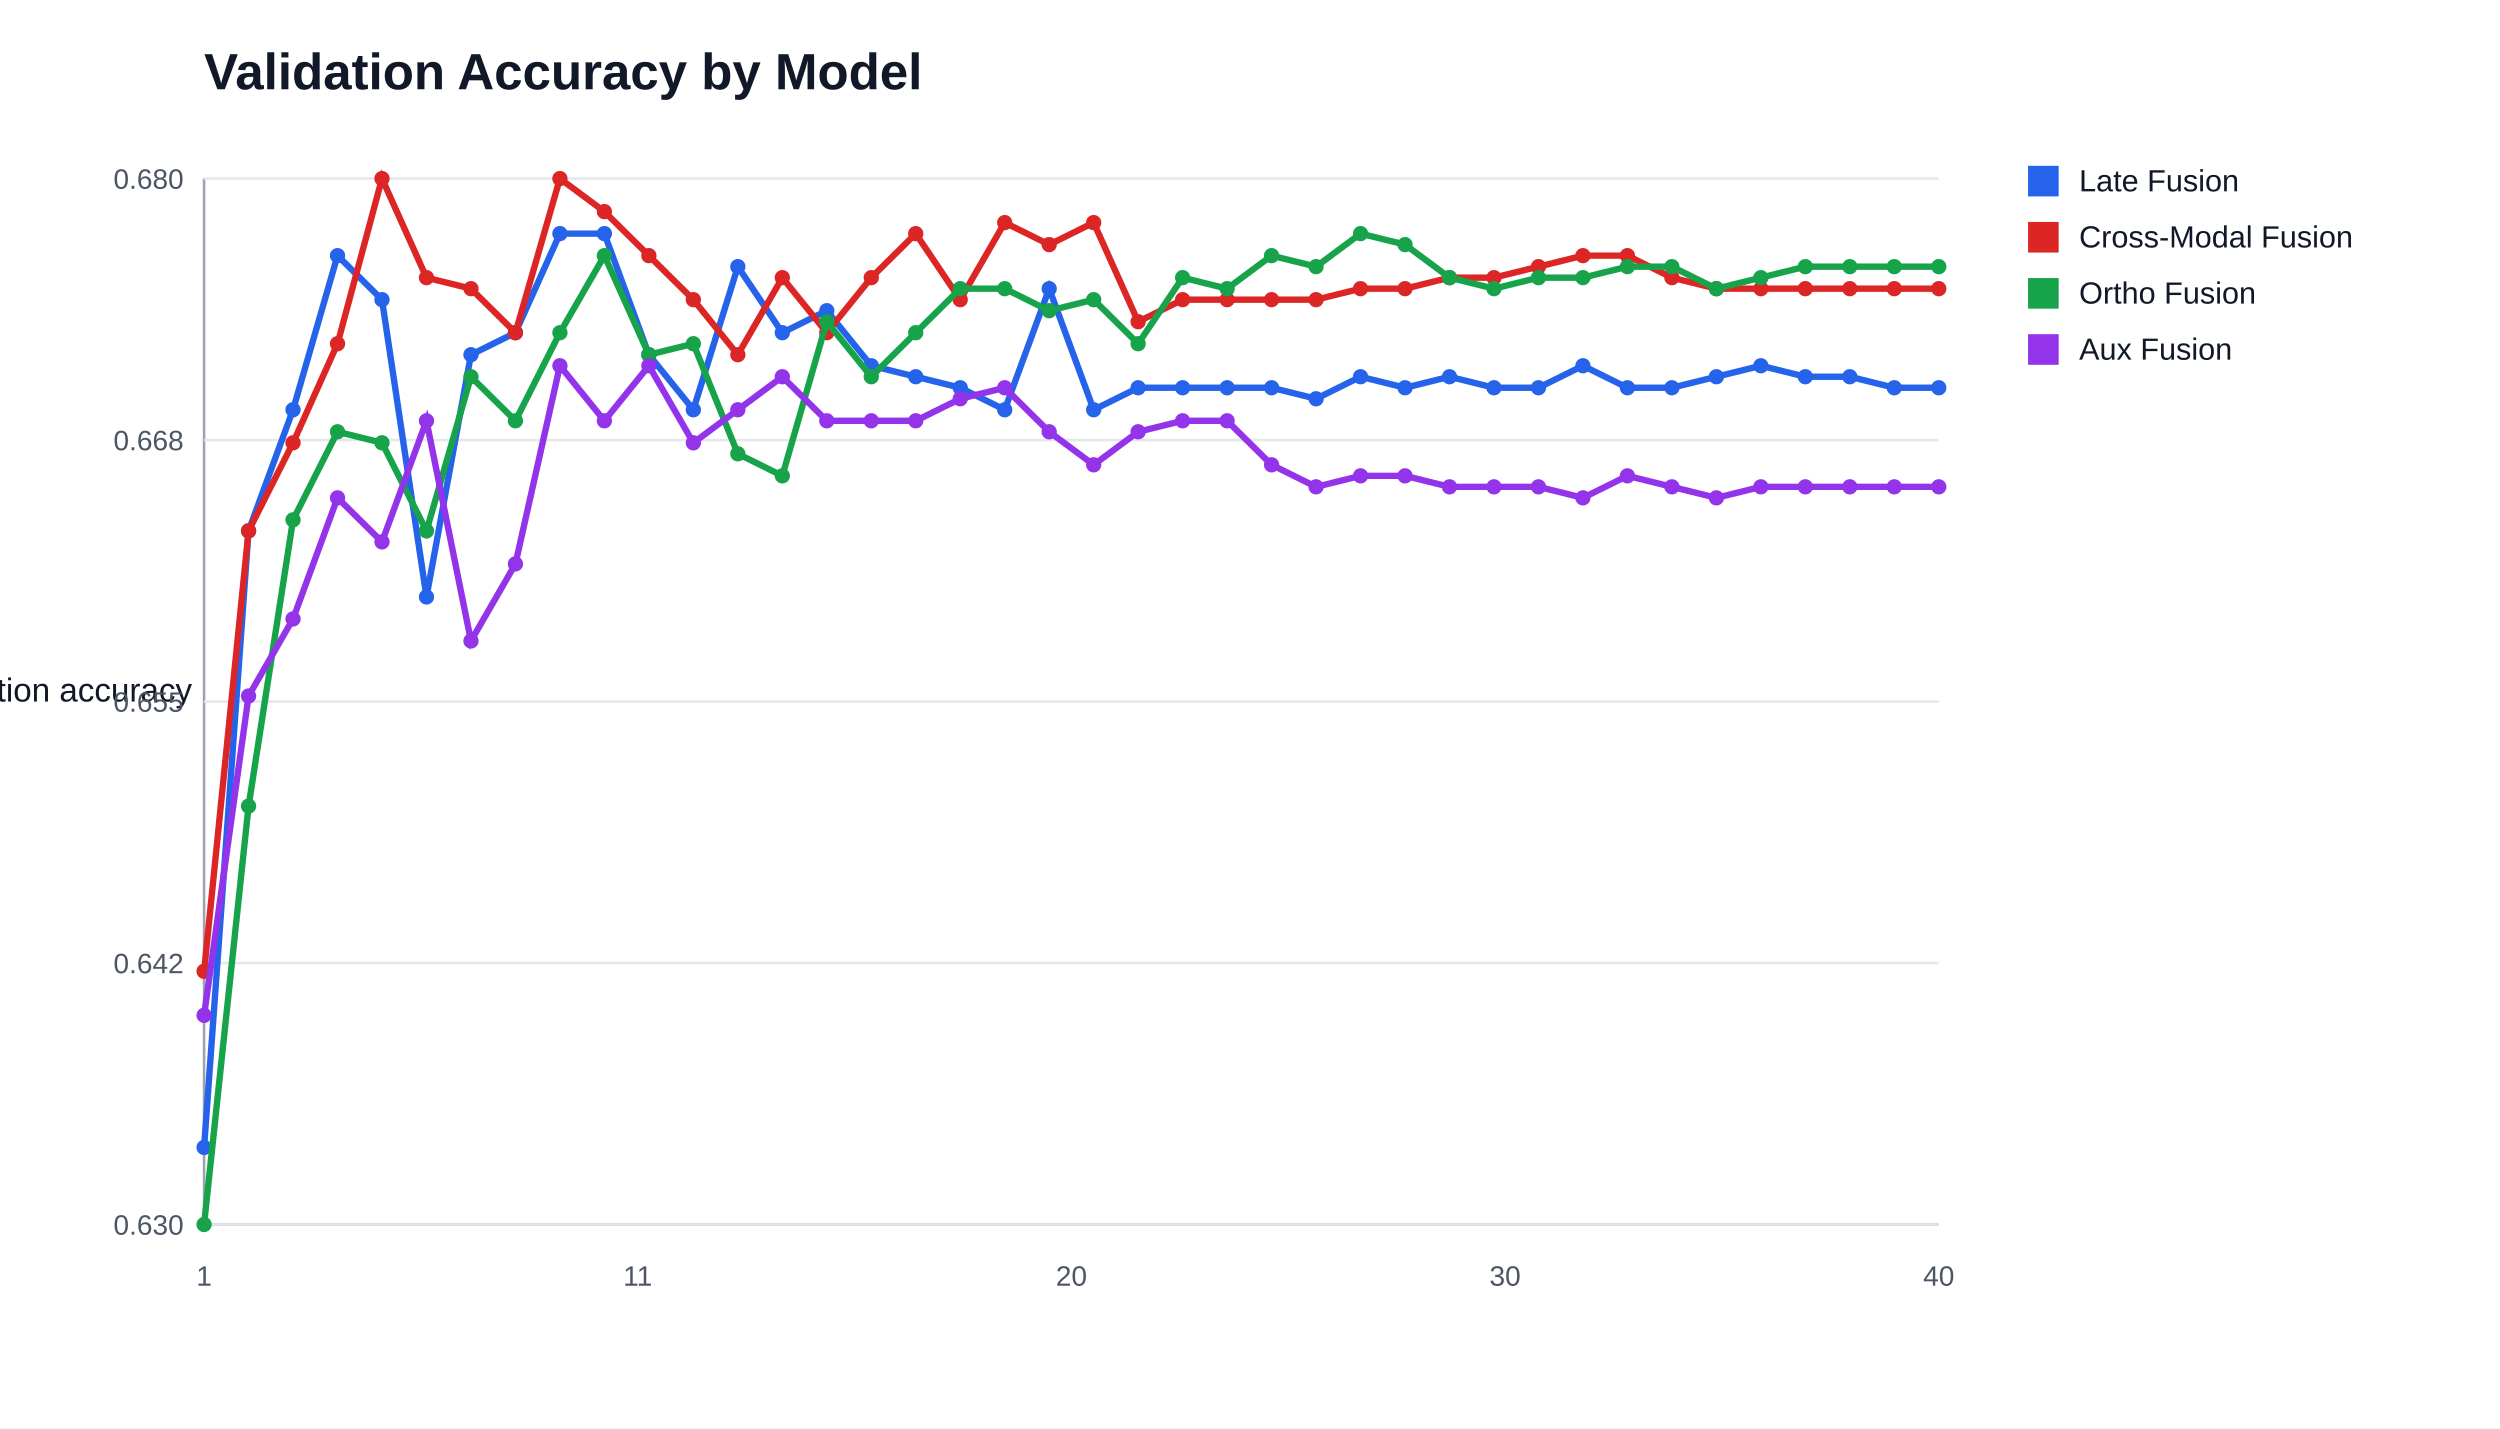
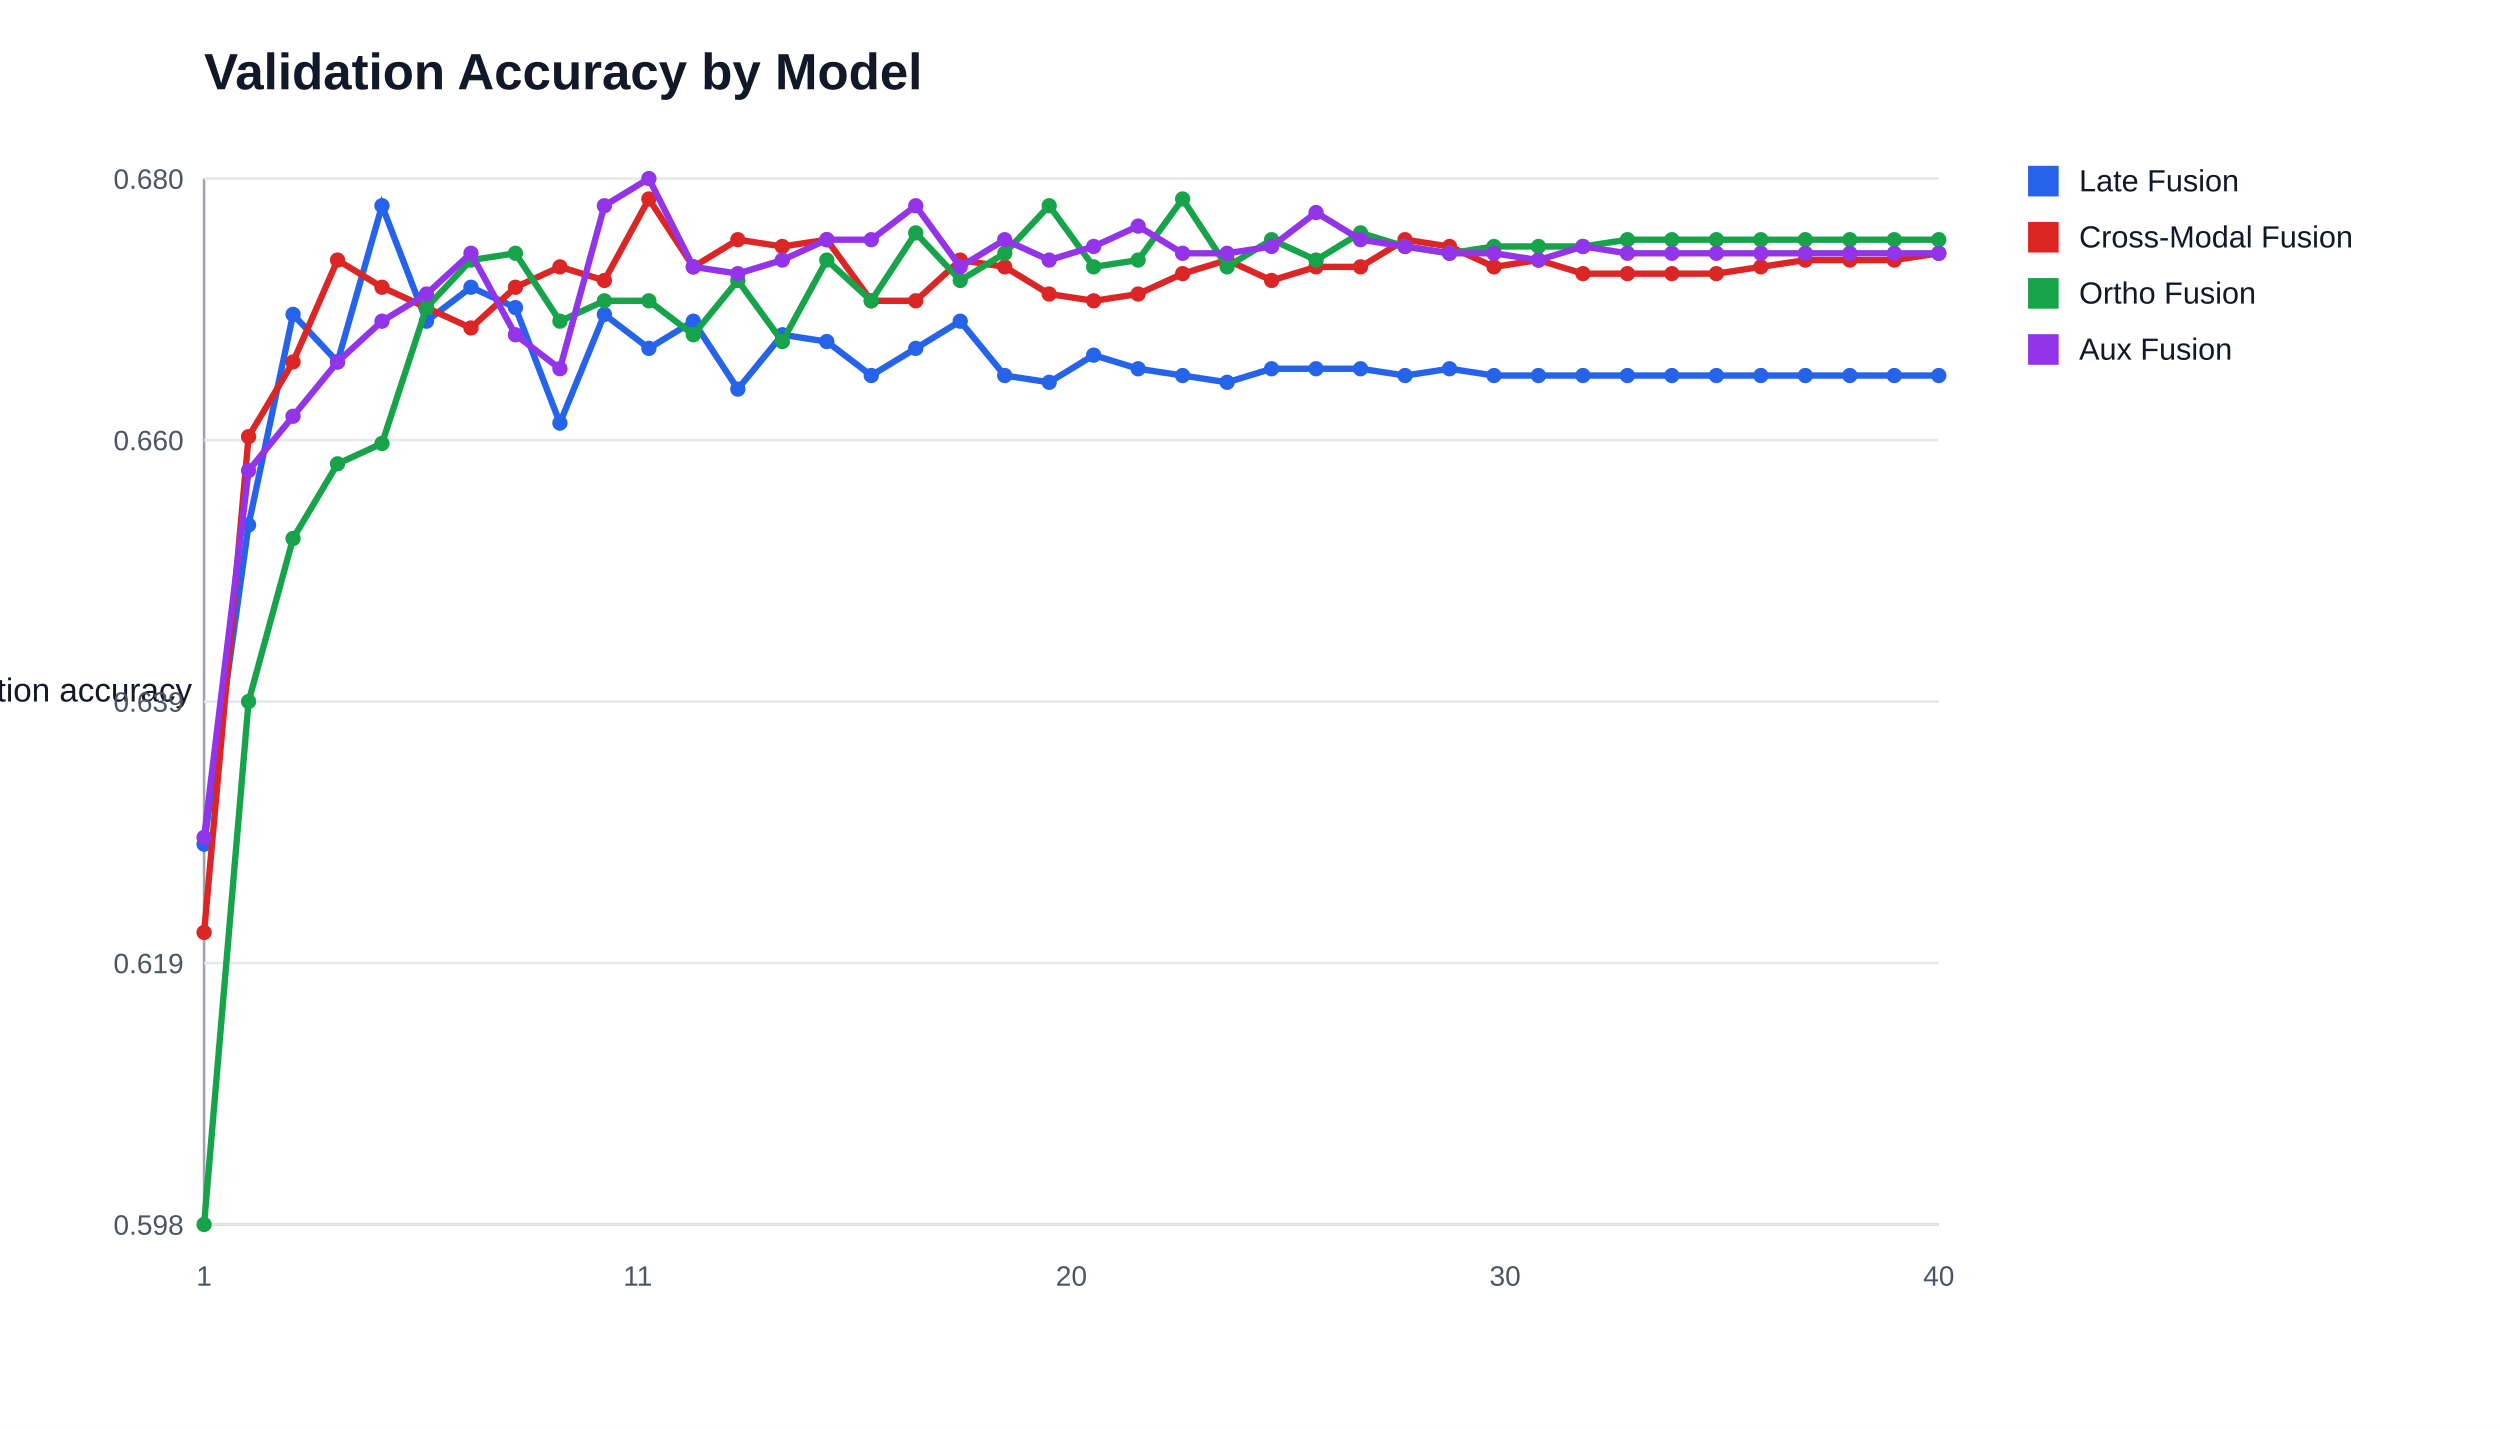
<svg xmlns="http://www.w3.org/2000/svg" width="980" height="560" viewBox="0 0 980 560" font-family="Arial, sans-serif">
  <rect width="100%" height="100%" fill="#ffffff" />
  <text x="80" y="35" font-size="20" font-weight="700" text-anchor="start" fill="#111827">Validation Accuracy by Model</text>
  <text x="20" y="275.0" font-size="13" font-weight="400" text-anchor="middle" fill="#111827">validation accuracy</text>
  <line x1="80" y1="70" x2="80" y2="480" stroke="#9ca3af" />
  <line x1="80" y1="480" x2="760" y2="480" stroke="#9ca3af" />
  <line x1="80" y1="480.0" x2="760" y2="480.0" stroke="#e5e7eb" />
-   <text x="72" y="484.0" font-size="11" font-weight="400" text-anchor="end" fill="#4b5563">0.630</text>
+   <text x="72" y="484.0" font-size="11" font-weight="400" text-anchor="end" fill="#4b5563">0.598</text>
  <line x1="80" y1="377.5" x2="760" y2="377.5" stroke="#e5e7eb" />
-   <text x="72" y="381.5" font-size="11" font-weight="400" text-anchor="end" fill="#4b5563">0.642</text>
+   <text x="72" y="381.5" font-size="11" font-weight="400" text-anchor="end" fill="#4b5563">0.619</text>
  <line x1="80" y1="275" x2="760" y2="275" stroke="#e5e7eb" />
-   <text x="72" y="279" font-size="11" font-weight="400" text-anchor="end" fill="#4b5563">0.655</text>
+   <text x="72" y="279" font-size="11" font-weight="400" text-anchor="end" fill="#4b5563">0.639</text>
  <line x1="80" y1="172.5" x2="760" y2="172.5" stroke="#e5e7eb" />
-   <text x="72" y="176.5" font-size="11" font-weight="400" text-anchor="end" fill="#4b5563">0.668</text>
-   <line x1="80" y1="70.0" x2="760" y2="70.0" stroke="#e5e7eb" />
-   <text x="72" y="74.0" font-size="11" font-weight="400" text-anchor="end" fill="#4b5563">0.680</text>
+   <text x="72" y="176.5" font-size="11" font-weight="400" text-anchor="end" fill="#4b5563">0.660</text>
+   <line x1="80" y1="70" x2="760" y2="70" stroke="#e5e7eb" />
+   <text x="72" y="74" font-size="11" font-weight="400" text-anchor="end" fill="#4b5563">0.680</text>
  <text x="80.0" y="504" font-size="11" font-weight="400" text-anchor="middle" fill="#4b5563">1</text>
  <text x="250.0" y="504" font-size="11" font-weight="400" text-anchor="middle" fill="#4b5563">11</text>
  <text x="420.0" y="504" font-size="11" font-weight="400" text-anchor="middle" fill="#4b5563">20</text>
  <text x="590.0" y="504" font-size="11" font-weight="400" text-anchor="middle" fill="#4b5563">30</text>
  <text x="760.0" y="504" font-size="11" font-weight="400" text-anchor="middle" fill="#4b5563">40</text>
-   <polyline points="80.00,449.79 97.44,208.11 114.87,160.63 132.31,100.21 149.74,117.47 167.18,234.00 184.62,139.05 202.05,130.42 219.49,91.58 236.92,91.58 254.36,139.05 271.79,160.63 289.23,104.53 306.67,130.42 324.10,121.79 341.54,143.37 358.97,147.68 376.41,152.00 393.85,160.63 411.28,113.16 428.72,160.63 446.15,152.00 463.59,152.00 481.03,152.00 498.46,152.00 515.90,156.32 533.33,147.68 550.77,152.00 568.21,147.68 585.64,152.00 603.08,152.00 620.51,143.37 637.95,152.00 655.38,152.00 672.82,147.68 690.26,143.37 707.69,147.68 725.13,147.68 742.56,152.00 760.00,152.00" fill="none" stroke="#2563eb" stroke-width="2.5" />
-   <circle cx="80.00" cy="449.79" r="3" fill="#2563eb" />
-   <circle cx="97.44" cy="208.11" r="3" fill="#2563eb" />
-   <circle cx="114.87" cy="160.63" r="3" fill="#2563eb" />
-   <circle cx="132.31" cy="100.21" r="3" fill="#2563eb" />
-   <circle cx="149.74" cy="117.47" r="3" fill="#2563eb" />
-   <circle cx="167.18" cy="234.00" r="3" fill="#2563eb" />
-   <circle cx="184.62" cy="139.05" r="3" fill="#2563eb" />
-   <circle cx="202.05" cy="130.42" r="3" fill="#2563eb" />
-   <circle cx="219.49" cy="91.58" r="3" fill="#2563eb" />
-   <circle cx="236.92" cy="91.58" r="3" fill="#2563eb" />
-   <circle cx="254.36" cy="139.05" r="3" fill="#2563eb" />
-   <circle cx="271.79" cy="160.63" r="3" fill="#2563eb" />
-   <circle cx="289.23" cy="104.53" r="3" fill="#2563eb" />
-   <circle cx="306.67" cy="130.42" r="3" fill="#2563eb" />
-   <circle cx="324.10" cy="121.79" r="3" fill="#2563eb" />
-   <circle cx="341.54" cy="143.37" r="3" fill="#2563eb" />
-   <circle cx="358.97" cy="147.68" r="3" fill="#2563eb" />
-   <circle cx="376.41" cy="152.00" r="3" fill="#2563eb" />
-   <circle cx="393.85" cy="160.63" r="3" fill="#2563eb" />
-   <circle cx="411.28" cy="113.16" r="3" fill="#2563eb" />
-   <circle cx="428.72" cy="160.63" r="3" fill="#2563eb" />
-   <circle cx="446.15" cy="152.00" r="3" fill="#2563eb" />
-   <circle cx="463.59" cy="152.00" r="3" fill="#2563eb" />
-   <circle cx="481.03" cy="152.00" r="3" fill="#2563eb" />
-   <circle cx="498.46" cy="152.00" r="3" fill="#2563eb" />
-   <circle cx="515.90" cy="156.32" r="3" fill="#2563eb" />
-   <circle cx="533.33" cy="147.68" r="3" fill="#2563eb" />
-   <circle cx="550.77" cy="152.00" r="3" fill="#2563eb" />
-   <circle cx="568.21" cy="147.68" r="3" fill="#2563eb" />
-   <circle cx="585.64" cy="152.00" r="3" fill="#2563eb" />
-   <circle cx="603.08" cy="152.00" r="3" fill="#2563eb" />
-   <circle cx="620.51" cy="143.37" r="3" fill="#2563eb" />
-   <circle cx="637.95" cy="152.00" r="3" fill="#2563eb" />
-   <circle cx="655.38" cy="152.00" r="3" fill="#2563eb" />
-   <circle cx="672.82" cy="147.68" r="3" fill="#2563eb" />
-   <circle cx="690.26" cy="143.37" r="3" fill="#2563eb" />
-   <circle cx="707.69" cy="147.68" r="3" fill="#2563eb" />
-   <circle cx="725.13" cy="147.68" r="3" fill="#2563eb" />
-   <circle cx="742.56" cy="152.00" r="3" fill="#2563eb" />
-   <circle cx="760.00" cy="152.00" r="3" fill="#2563eb" />
+   <polyline points="80.00,330.91 97.44,205.78 114.87,123.25 132.31,141.88 149.74,80.65 167.18,125.91 184.62,112.60 202.05,120.58 219.49,165.84 236.92,123.25 254.36,136.56 271.79,125.91 289.23,152.53 306.67,131.23 324.10,133.90 341.54,147.21 358.97,136.56 376.41,125.91 393.85,147.21 411.28,149.87 428.72,139.22 446.15,144.55 463.59,147.21 481.03,149.87 498.46,144.55 515.90,144.55 533.33,144.55 550.77,147.21 568.21,144.55 585.64,147.21 603.08,147.21 620.51,147.21 637.95,147.21 655.38,147.21 672.82,147.21 690.26,147.21 707.69,147.21 725.13,147.21 742.56,147.21 760.00,147.21" fill="none" stroke="#2563eb" stroke-width="2.5" />
+   <circle cx="80.00" cy="330.91" r="3" fill="#2563eb" />
+   <circle cx="97.44" cy="205.78" r="3" fill="#2563eb" />
+   <circle cx="114.87" cy="123.25" r="3" fill="#2563eb" />
+   <circle cx="132.31" cy="141.88" r="3" fill="#2563eb" />
+   <circle cx="149.74" cy="80.65" r="3" fill="#2563eb" />
+   <circle cx="167.18" cy="125.91" r="3" fill="#2563eb" />
+   <circle cx="184.62" cy="112.60" r="3" fill="#2563eb" />
+   <circle cx="202.05" cy="120.58" r="3" fill="#2563eb" />
+   <circle cx="219.49" cy="165.84" r="3" fill="#2563eb" />
+   <circle cx="236.92" cy="123.25" r="3" fill="#2563eb" />
+   <circle cx="254.36" cy="136.56" r="3" fill="#2563eb" />
+   <circle cx="271.79" cy="125.91" r="3" fill="#2563eb" />
+   <circle cx="289.23" cy="152.53" r="3" fill="#2563eb" />
+   <circle cx="306.67" cy="131.23" r="3" fill="#2563eb" />
+   <circle cx="324.10" cy="133.90" r="3" fill="#2563eb" />
+   <circle cx="341.54" cy="147.21" r="3" fill="#2563eb" />
+   <circle cx="358.97" cy="136.56" r="3" fill="#2563eb" />
+   <circle cx="376.41" cy="125.91" r="3" fill="#2563eb" />
+   <circle cx="393.85" cy="147.21" r="3" fill="#2563eb" />
+   <circle cx="411.28" cy="149.87" r="3" fill="#2563eb" />
+   <circle cx="428.72" cy="139.22" r="3" fill="#2563eb" />
+   <circle cx="446.15" cy="144.55" r="3" fill="#2563eb" />
+   <circle cx="463.59" cy="147.21" r="3" fill="#2563eb" />
+   <circle cx="481.03" cy="149.87" r="3" fill="#2563eb" />
+   <circle cx="498.46" cy="144.55" r="3" fill="#2563eb" />
+   <circle cx="515.90" cy="144.55" r="3" fill="#2563eb" />
+   <circle cx="533.33" cy="144.55" r="3" fill="#2563eb" />
+   <circle cx="550.77" cy="147.21" r="3" fill="#2563eb" />
+   <circle cx="568.21" cy="144.55" r="3" fill="#2563eb" />
+   <circle cx="585.64" cy="147.21" r="3" fill="#2563eb" />
+   <circle cx="603.08" cy="147.21" r="3" fill="#2563eb" />
+   <circle cx="620.51" cy="147.21" r="3" fill="#2563eb" />
+   <circle cx="637.95" cy="147.21" r="3" fill="#2563eb" />
+   <circle cx="655.38" cy="147.21" r="3" fill="#2563eb" />
+   <circle cx="672.82" cy="147.21" r="3" fill="#2563eb" />
+   <circle cx="690.26" cy="147.21" r="3" fill="#2563eb" />
+   <circle cx="707.69" cy="147.21" r="3" fill="#2563eb" />
+   <circle cx="725.13" cy="147.21" r="3" fill="#2563eb" />
+   <circle cx="742.56" cy="147.21" r="3" fill="#2563eb" />
+   <circle cx="760.00" cy="147.21" r="3" fill="#2563eb" />
  <rect x="795" y="65" width="12" height="12" fill="#2563eb" />
  <text x="815" y="75" font-size="12" font-weight="400" text-anchor="start" fill="#111827">Late Fusion</text>
-   <polyline points="80.00,380.74 97.44,208.11 114.87,173.58 132.31,134.74 149.74,70.00 167.18,108.84 184.62,113.16 202.05,130.42 219.49,70.00 236.92,82.95 254.36,100.21 271.79,117.47 289.23,139.05 306.67,108.84 324.10,130.42 341.54,108.84 358.97,91.58 376.41,117.47 393.85,87.26 411.28,95.89 428.72,87.26 446.15,126.11 463.59,117.47 481.03,117.47 498.46,117.47 515.90,117.47 533.33,113.16 550.77,113.16 568.21,108.84 585.64,108.84 603.08,104.53 620.51,100.21 637.95,100.21 655.38,108.84 672.82,113.16 690.26,113.16 707.69,113.16 725.13,113.16 742.56,113.16 760.00,113.16" fill="none" stroke="#dc2626" stroke-width="2.5" />
-   <circle cx="80.00" cy="380.74" r="3" fill="#dc2626" />
-   <circle cx="97.44" cy="208.11" r="3" fill="#dc2626" />
-   <circle cx="114.87" cy="173.58" r="3" fill="#dc2626" />
-   <circle cx="132.31" cy="134.74" r="3" fill="#dc2626" />
-   <circle cx="149.74" cy="70.00" r="3" fill="#dc2626" />
-   <circle cx="167.18" cy="108.84" r="3" fill="#dc2626" />
-   <circle cx="184.62" cy="113.16" r="3" fill="#dc2626" />
-   <circle cx="202.05" cy="130.42" r="3" fill="#dc2626" />
-   <circle cx="219.49" cy="70.00" r="3" fill="#dc2626" />
-   <circle cx="236.92" cy="82.95" r="3" fill="#dc2626" />
-   <circle cx="254.36" cy="100.21" r="3" fill="#dc2626" />
-   <circle cx="271.79" cy="117.47" r="3" fill="#dc2626" />
-   <circle cx="289.23" cy="139.05" r="3" fill="#dc2626" />
-   <circle cx="306.67" cy="108.84" r="3" fill="#dc2626" />
-   <circle cx="324.10" cy="130.42" r="3" fill="#dc2626" />
-   <circle cx="341.54" cy="108.84" r="3" fill="#dc2626" />
-   <circle cx="358.97" cy="91.58" r="3" fill="#dc2626" />
-   <circle cx="376.41" cy="117.47" r="3" fill="#dc2626" />
-   <circle cx="393.85" cy="87.26" r="3" fill="#dc2626" />
-   <circle cx="411.28" cy="95.89" r="3" fill="#dc2626" />
-   <circle cx="428.72" cy="87.26" r="3" fill="#dc2626" />
-   <circle cx="446.15" cy="126.11" r="3" fill="#dc2626" />
-   <circle cx="463.59" cy="117.47" r="3" fill="#dc2626" />
-   <circle cx="481.03" cy="117.47" r="3" fill="#dc2626" />
-   <circle cx="498.46" cy="117.47" r="3" fill="#dc2626" />
-   <circle cx="515.90" cy="117.47" r="3" fill="#dc2626" />
-   <circle cx="533.33" cy="113.16" r="3" fill="#dc2626" />
-   <circle cx="550.77" cy="113.16" r="3" fill="#dc2626" />
-   <circle cx="568.21" cy="108.84" r="3" fill="#dc2626" />
-   <circle cx="585.64" cy="108.84" r="3" fill="#dc2626" />
-   <circle cx="603.08" cy="104.53" r="3" fill="#dc2626" />
-   <circle cx="620.51" cy="100.21" r="3" fill="#dc2626" />
-   <circle cx="637.95" cy="100.21" r="3" fill="#dc2626" />
-   <circle cx="655.38" cy="108.84" r="3" fill="#dc2626" />
-   <circle cx="672.82" cy="113.16" r="3" fill="#dc2626" />
-   <circle cx="690.26" cy="113.16" r="3" fill="#dc2626" />
-   <circle cx="707.69" cy="113.16" r="3" fill="#dc2626" />
-   <circle cx="725.13" cy="113.16" r="3" fill="#dc2626" />
-   <circle cx="742.56" cy="113.16" r="3" fill="#dc2626" />
-   <circle cx="760.00" cy="113.16" r="3" fill="#dc2626" />
+   <polyline points="80.00,365.52 97.44,171.17 114.87,141.88 132.31,101.95 149.74,112.60 167.18,120.58 184.62,128.57 202.05,112.60 219.49,104.61 236.92,109.94 254.36,77.99 271.79,104.61 289.23,93.96 306.67,96.62 324.10,93.96 341.54,117.92 358.97,117.92 376.41,101.95 393.85,104.61 411.28,115.26 428.72,117.92 446.15,115.26 463.59,107.27 481.03,101.95 498.46,109.94 515.90,104.61 533.33,104.61 550.77,93.96 568.21,96.62 585.64,104.61 603.08,101.95 620.51,107.27 637.95,107.27 655.38,107.27 672.82,107.27 690.26,104.61 707.69,101.95 725.13,101.95 742.56,101.95 760.00,99.29" fill="none" stroke="#dc2626" stroke-width="2.5" />
+   <circle cx="80.00" cy="365.52" r="3" fill="#dc2626" />
+   <circle cx="97.44" cy="171.17" r="3" fill="#dc2626" />
+   <circle cx="114.87" cy="141.88" r="3" fill="#dc2626" />
+   <circle cx="132.31" cy="101.95" r="3" fill="#dc2626" />
+   <circle cx="149.74" cy="112.60" r="3" fill="#dc2626" />
+   <circle cx="167.18" cy="120.58" r="3" fill="#dc2626" />
+   <circle cx="184.62" cy="128.57" r="3" fill="#dc2626" />
+   <circle cx="202.05" cy="112.60" r="3" fill="#dc2626" />
+   <circle cx="219.49" cy="104.61" r="3" fill="#dc2626" />
+   <circle cx="236.92" cy="109.94" r="3" fill="#dc2626" />
+   <circle cx="254.36" cy="77.99" r="3" fill="#dc2626" />
+   <circle cx="271.79" cy="104.61" r="3" fill="#dc2626" />
+   <circle cx="289.23" cy="93.96" r="3" fill="#dc2626" />
+   <circle cx="306.67" cy="96.62" r="3" fill="#dc2626" />
+   <circle cx="324.10" cy="93.96" r="3" fill="#dc2626" />
+   <circle cx="341.54" cy="117.92" r="3" fill="#dc2626" />
+   <circle cx="358.97" cy="117.92" r="3" fill="#dc2626" />
+   <circle cx="376.41" cy="101.95" r="3" fill="#dc2626" />
+   <circle cx="393.85" cy="104.61" r="3" fill="#dc2626" />
+   <circle cx="411.28" cy="115.26" r="3" fill="#dc2626" />
+   <circle cx="428.72" cy="117.92" r="3" fill="#dc2626" />
+   <circle cx="446.15" cy="115.26" r="3" fill="#dc2626" />
+   <circle cx="463.59" cy="107.27" r="3" fill="#dc2626" />
+   <circle cx="481.03" cy="101.95" r="3" fill="#dc2626" />
+   <circle cx="498.46" cy="109.94" r="3" fill="#dc2626" />
+   <circle cx="515.90" cy="104.61" r="3" fill="#dc2626" />
+   <circle cx="533.33" cy="104.61" r="3" fill="#dc2626" />
+   <circle cx="550.77" cy="93.96" r="3" fill="#dc2626" />
+   <circle cx="568.21" cy="96.62" r="3" fill="#dc2626" />
+   <circle cx="585.64" cy="104.61" r="3" fill="#dc2626" />
+   <circle cx="603.08" cy="101.95" r="3" fill="#dc2626" />
+   <circle cx="620.51" cy="107.27" r="3" fill="#dc2626" />
+   <circle cx="637.95" cy="107.27" r="3" fill="#dc2626" />
+   <circle cx="655.38" cy="107.27" r="3" fill="#dc2626" />
+   <circle cx="672.82" cy="107.27" r="3" fill="#dc2626" />
+   <circle cx="690.26" cy="104.61" r="3" fill="#dc2626" />
+   <circle cx="707.69" cy="101.95" r="3" fill="#dc2626" />
+   <circle cx="725.13" cy="101.95" r="3" fill="#dc2626" />
+   <circle cx="742.56" cy="101.95" r="3" fill="#dc2626" />
+   <circle cx="760.00" cy="99.29" r="3" fill="#dc2626" />
  <rect x="795" y="87" width="12" height="12" fill="#dc2626" />
  <text x="815" y="97" font-size="12" font-weight="400" text-anchor="start" fill="#111827">Cross-Modal Fusion</text>
-   <polyline points="80.00,480.00 97.44,316.00 114.87,203.79 132.31,169.26 149.74,173.58 167.18,208.11 184.62,147.68 202.05,164.95 219.49,130.42 236.92,100.21 254.36,139.05 271.79,134.74 289.23,177.89 306.67,186.53 324.10,126.11 341.54,147.68 358.97,130.42 376.41,113.16 393.85,113.16 411.28,121.79 428.72,117.47 446.15,134.74 463.59,108.84 481.03,113.16 498.46,100.21 515.90,104.53 533.33,91.58 550.77,95.89 568.21,108.84 585.64,113.16 603.08,108.84 620.51,108.84 637.95,104.53 655.38,104.53 672.82,113.16 690.26,108.84 707.69,104.53 725.13,104.53 742.56,104.53 760.00,104.53" fill="none" stroke="#16a34a" stroke-width="2.5" />
+   <polyline points="80.00,480.00 97.44,275.00 114.87,211.10 132.31,181.82 149.74,173.83 167.18,120.58 184.62,101.95 202.05,99.29 219.49,125.91 236.92,117.92 254.36,117.92 271.79,131.23 289.23,109.94 306.67,133.90 324.10,101.95 341.54,117.92 358.97,91.30 376.41,109.94 393.85,99.29 411.28,80.65 428.72,104.61 446.15,101.95 463.59,77.99 481.03,104.61 498.46,93.96 515.90,101.95 533.33,91.30 550.77,96.62 568.21,99.29 585.64,96.62 603.08,96.62 620.51,96.62 637.95,93.96 655.38,93.96 672.82,93.96 690.26,93.96 707.69,93.96 725.13,93.96 742.56,93.96 760.00,93.96" fill="none" stroke="#16a34a" stroke-width="2.5" />
  <circle cx="80.00" cy="480.00" r="3" fill="#16a34a" />
-   <circle cx="97.44" cy="316.00" r="3" fill="#16a34a" />
-   <circle cx="114.87" cy="203.79" r="3" fill="#16a34a" />
-   <circle cx="132.31" cy="169.26" r="3" fill="#16a34a" />
-   <circle cx="149.74" cy="173.58" r="3" fill="#16a34a" />
-   <circle cx="167.18" cy="208.11" r="3" fill="#16a34a" />
-   <circle cx="184.62" cy="147.68" r="3" fill="#16a34a" />
-   <circle cx="202.05" cy="164.95" r="3" fill="#16a34a" />
-   <circle cx="219.49" cy="130.42" r="3" fill="#16a34a" />
-   <circle cx="236.92" cy="100.21" r="3" fill="#16a34a" />
-   <circle cx="254.36" cy="139.05" r="3" fill="#16a34a" />
-   <circle cx="271.79" cy="134.74" r="3" fill="#16a34a" />
-   <circle cx="289.23" cy="177.89" r="3" fill="#16a34a" />
-   <circle cx="306.67" cy="186.53" r="3" fill="#16a34a" />
-   <circle cx="324.10" cy="126.11" r="3" fill="#16a34a" />
-   <circle cx="341.54" cy="147.68" r="3" fill="#16a34a" />
-   <circle cx="358.97" cy="130.42" r="3" fill="#16a34a" />
-   <circle cx="376.41" cy="113.16" r="3" fill="#16a34a" />
-   <circle cx="393.85" cy="113.16" r="3" fill="#16a34a" />
-   <circle cx="411.28" cy="121.79" r="3" fill="#16a34a" />
-   <circle cx="428.72" cy="117.47" r="3" fill="#16a34a" />
-   <circle cx="446.15" cy="134.74" r="3" fill="#16a34a" />
-   <circle cx="463.59" cy="108.84" r="3" fill="#16a34a" />
-   <circle cx="481.03" cy="113.16" r="3" fill="#16a34a" />
-   <circle cx="498.46" cy="100.21" r="3" fill="#16a34a" />
-   <circle cx="515.90" cy="104.53" r="3" fill="#16a34a" />
-   <circle cx="533.33" cy="91.58" r="3" fill="#16a34a" />
-   <circle cx="550.77" cy="95.89" r="3" fill="#16a34a" />
-   <circle cx="568.21" cy="108.84" r="3" fill="#16a34a" />
-   <circle cx="585.64" cy="113.16" r="3" fill="#16a34a" />
-   <circle cx="603.08" cy="108.84" r="3" fill="#16a34a" />
-   <circle cx="620.51" cy="108.84" r="3" fill="#16a34a" />
-   <circle cx="637.95" cy="104.53" r="3" fill="#16a34a" />
-   <circle cx="655.38" cy="104.53" r="3" fill="#16a34a" />
-   <circle cx="672.82" cy="113.16" r="3" fill="#16a34a" />
-   <circle cx="690.26" cy="108.84" r="3" fill="#16a34a" />
-   <circle cx="707.69" cy="104.53" r="3" fill="#16a34a" />
-   <circle cx="725.13" cy="104.53" r="3" fill="#16a34a" />
-   <circle cx="742.56" cy="104.53" r="3" fill="#16a34a" />
-   <circle cx="760.00" cy="104.53" r="3" fill="#16a34a" />
+   <circle cx="97.44" cy="275.00" r="3" fill="#16a34a" />
+   <circle cx="114.87" cy="211.10" r="3" fill="#16a34a" />
+   <circle cx="132.31" cy="181.82" r="3" fill="#16a34a" />
+   <circle cx="149.74" cy="173.83" r="3" fill="#16a34a" />
+   <circle cx="167.18" cy="120.58" r="3" fill="#16a34a" />
+   <circle cx="184.62" cy="101.95" r="3" fill="#16a34a" />
+   <circle cx="202.05" cy="99.29" r="3" fill="#16a34a" />
+   <circle cx="219.49" cy="125.91" r="3" fill="#16a34a" />
+   <circle cx="236.92" cy="117.92" r="3" fill="#16a34a" />
+   <circle cx="254.36" cy="117.92" r="3" fill="#16a34a" />
+   <circle cx="271.79" cy="131.23" r="3" fill="#16a34a" />
+   <circle cx="289.23" cy="109.94" r="3" fill="#16a34a" />
+   <circle cx="306.67" cy="133.90" r="3" fill="#16a34a" />
+   <circle cx="324.10" cy="101.95" r="3" fill="#16a34a" />
+   <circle cx="341.54" cy="117.92" r="3" fill="#16a34a" />
+   <circle cx="358.97" cy="91.30" r="3" fill="#16a34a" />
+   <circle cx="376.41" cy="109.94" r="3" fill="#16a34a" />
+   <circle cx="393.85" cy="99.29" r="3" fill="#16a34a" />
+   <circle cx="411.28" cy="80.65" r="3" fill="#16a34a" />
+   <circle cx="428.72" cy="104.61" r="3" fill="#16a34a" />
+   <circle cx="446.15" cy="101.95" r="3" fill="#16a34a" />
+   <circle cx="463.59" cy="77.99" r="3" fill="#16a34a" />
+   <circle cx="481.03" cy="104.61" r="3" fill="#16a34a" />
+   <circle cx="498.46" cy="93.96" r="3" fill="#16a34a" />
+   <circle cx="515.90" cy="101.95" r="3" fill="#16a34a" />
+   <circle cx="533.33" cy="91.30" r="3" fill="#16a34a" />
+   <circle cx="550.77" cy="96.62" r="3" fill="#16a34a" />
+   <circle cx="568.21" cy="99.29" r="3" fill="#16a34a" />
+   <circle cx="585.64" cy="96.62" r="3" fill="#16a34a" />
+   <circle cx="603.08" cy="96.62" r="3" fill="#16a34a" />
+   <circle cx="620.51" cy="96.62" r="3" fill="#16a34a" />
+   <circle cx="637.95" cy="93.96" r="3" fill="#16a34a" />
+   <circle cx="655.38" cy="93.96" r="3" fill="#16a34a" />
+   <circle cx="672.82" cy="93.96" r="3" fill="#16a34a" />
+   <circle cx="690.26" cy="93.96" r="3" fill="#16a34a" />
+   <circle cx="707.69" cy="93.96" r="3" fill="#16a34a" />
+   <circle cx="725.13" cy="93.96" r="3" fill="#16a34a" />
+   <circle cx="742.56" cy="93.96" r="3" fill="#16a34a" />
+   <circle cx="760.00" cy="93.96" r="3" fill="#16a34a" />
  <rect x="795" y="109" width="12" height="12" fill="#16a34a" />
  <text x="815" y="119" font-size="12" font-weight="400" text-anchor="start" fill="#111827">Ortho Fusion</text>
-   <polyline points="80.00,398.00 97.44,272.84 114.87,242.63 132.31,195.16 149.74,212.42 167.18,164.95 184.62,251.26 202.05,221.05 219.49,143.37 236.92,164.95 254.36,143.37 271.79,173.58 289.23,160.63 306.67,147.68 324.10,164.95 341.54,164.95 358.97,164.95 376.41,156.32 393.85,152.00 411.28,169.26 428.72,182.21 446.15,169.26 463.59,164.95 481.03,164.95 498.46,182.21 515.90,190.84 533.33,186.53 550.77,186.53 568.21,190.84 585.64,190.84 603.08,190.84 620.51,195.16 637.95,186.53 655.38,190.84 672.82,195.16 690.26,190.84 707.69,190.84 725.13,190.84 742.56,190.84 760.00,190.84" fill="none" stroke="#9333ea" stroke-width="2.5" />
-   <circle cx="80.00" cy="398.00" r="3" fill="#9333ea" />
-   <circle cx="97.44" cy="272.84" r="3" fill="#9333ea" />
-   <circle cx="114.87" cy="242.63" r="3" fill="#9333ea" />
-   <circle cx="132.31" cy="195.16" r="3" fill="#9333ea" />
-   <circle cx="149.74" cy="212.42" r="3" fill="#9333ea" />
-   <circle cx="167.18" cy="164.95" r="3" fill="#9333ea" />
-   <circle cx="184.62" cy="251.26" r="3" fill="#9333ea" />
-   <circle cx="202.05" cy="221.05" r="3" fill="#9333ea" />
-   <circle cx="219.49" cy="143.37" r="3" fill="#9333ea" />
-   <circle cx="236.92" cy="164.95" r="3" fill="#9333ea" />
-   <circle cx="254.36" cy="143.37" r="3" fill="#9333ea" />
-   <circle cx="271.79" cy="173.58" r="3" fill="#9333ea" />
-   <circle cx="289.23" cy="160.63" r="3" fill="#9333ea" />
-   <circle cx="306.67" cy="147.68" r="3" fill="#9333ea" />
-   <circle cx="324.10" cy="164.95" r="3" fill="#9333ea" />
-   <circle cx="341.54" cy="164.95" r="3" fill="#9333ea" />
-   <circle cx="358.97" cy="164.95" r="3" fill="#9333ea" />
-   <circle cx="376.41" cy="156.32" r="3" fill="#9333ea" />
-   <circle cx="393.85" cy="152.00" r="3" fill="#9333ea" />
-   <circle cx="411.28" cy="169.26" r="3" fill="#9333ea" />
-   <circle cx="428.72" cy="182.21" r="3" fill="#9333ea" />
-   <circle cx="446.15" cy="169.26" r="3" fill="#9333ea" />
-   <circle cx="463.59" cy="164.95" r="3" fill="#9333ea" />
-   <circle cx="481.03" cy="164.95" r="3" fill="#9333ea" />
-   <circle cx="498.46" cy="182.21" r="3" fill="#9333ea" />
-   <circle cx="515.90" cy="190.84" r="3" fill="#9333ea" />
-   <circle cx="533.33" cy="186.53" r="3" fill="#9333ea" />
-   <circle cx="550.77" cy="186.53" r="3" fill="#9333ea" />
-   <circle cx="568.21" cy="190.84" r="3" fill="#9333ea" />
-   <circle cx="585.64" cy="190.84" r="3" fill="#9333ea" />
-   <circle cx="603.08" cy="190.84" r="3" fill="#9333ea" />
-   <circle cx="620.51" cy="195.16" r="3" fill="#9333ea" />
-   <circle cx="637.95" cy="186.53" r="3" fill="#9333ea" />
-   <circle cx="655.38" cy="190.84" r="3" fill="#9333ea" />
-   <circle cx="672.82" cy="195.16" r="3" fill="#9333ea" />
-   <circle cx="690.26" cy="190.84" r="3" fill="#9333ea" />
-   <circle cx="707.69" cy="190.84" r="3" fill="#9333ea" />
-   <circle cx="725.13" cy="190.84" r="3" fill="#9333ea" />
-   <circle cx="742.56" cy="190.84" r="3" fill="#9333ea" />
-   <circle cx="760.00" cy="190.84" r="3" fill="#9333ea" />
+   <polyline points="80.00,328.25 97.44,184.48 114.87,163.18 132.31,141.88 149.74,125.91 167.18,115.26 184.62,99.29 202.05,131.23 219.49,144.55 236.92,80.65 254.36,70.00 271.79,104.61 289.23,107.27 306.67,101.95 324.10,93.96 341.54,93.96 358.97,80.65 376.41,104.61 393.85,93.96 411.28,101.95 428.72,96.62 446.15,88.64 463.59,99.29 481.03,99.29 498.46,96.62 515.90,83.31 533.33,93.96 550.77,96.62 568.21,99.29 585.64,99.29 603.08,101.95 620.51,96.62 637.95,99.29 655.38,99.29 672.82,99.29 690.26,99.29 707.69,99.29 725.13,99.29 742.56,99.29 760.00,99.29" fill="none" stroke="#9333ea" stroke-width="2.5" />
+   <circle cx="80.00" cy="328.25" r="3" fill="#9333ea" />
+   <circle cx="97.44" cy="184.48" r="3" fill="#9333ea" />
+   <circle cx="114.87" cy="163.18" r="3" fill="#9333ea" />
+   <circle cx="132.31" cy="141.88" r="3" fill="#9333ea" />
+   <circle cx="149.74" cy="125.91" r="3" fill="#9333ea" />
+   <circle cx="167.18" cy="115.26" r="3" fill="#9333ea" />
+   <circle cx="184.62" cy="99.29" r="3" fill="#9333ea" />
+   <circle cx="202.05" cy="131.23" r="3" fill="#9333ea" />
+   <circle cx="219.49" cy="144.55" r="3" fill="#9333ea" />
+   <circle cx="236.92" cy="80.65" r="3" fill="#9333ea" />
+   <circle cx="254.36" cy="70.00" r="3" fill="#9333ea" />
+   <circle cx="271.79" cy="104.61" r="3" fill="#9333ea" />
+   <circle cx="289.23" cy="107.27" r="3" fill="#9333ea" />
+   <circle cx="306.67" cy="101.95" r="3" fill="#9333ea" />
+   <circle cx="324.10" cy="93.96" r="3" fill="#9333ea" />
+   <circle cx="341.54" cy="93.96" r="3" fill="#9333ea" />
+   <circle cx="358.97" cy="80.65" r="3" fill="#9333ea" />
+   <circle cx="376.41" cy="104.61" r="3" fill="#9333ea" />
+   <circle cx="393.85" cy="93.96" r="3" fill="#9333ea" />
+   <circle cx="411.28" cy="101.95" r="3" fill="#9333ea" />
+   <circle cx="428.72" cy="96.62" r="3" fill="#9333ea" />
+   <circle cx="446.15" cy="88.64" r="3" fill="#9333ea" />
+   <circle cx="463.59" cy="99.29" r="3" fill="#9333ea" />
+   <circle cx="481.03" cy="99.29" r="3" fill="#9333ea" />
+   <circle cx="498.46" cy="96.62" r="3" fill="#9333ea" />
+   <circle cx="515.90" cy="83.31" r="3" fill="#9333ea" />
+   <circle cx="533.33" cy="93.96" r="3" fill="#9333ea" />
+   <circle cx="550.77" cy="96.62" r="3" fill="#9333ea" />
+   <circle cx="568.21" cy="99.29" r="3" fill="#9333ea" />
+   <circle cx="585.64" cy="99.29" r="3" fill="#9333ea" />
+   <circle cx="603.08" cy="101.95" r="3" fill="#9333ea" />
+   <circle cx="620.51" cy="96.62" r="3" fill="#9333ea" />
+   <circle cx="637.95" cy="99.29" r="3" fill="#9333ea" />
+   <circle cx="655.38" cy="99.29" r="3" fill="#9333ea" />
+   <circle cx="672.82" cy="99.29" r="3" fill="#9333ea" />
+   <circle cx="690.26" cy="99.29" r="3" fill="#9333ea" />
+   <circle cx="707.69" cy="99.29" r="3" fill="#9333ea" />
+   <circle cx="725.13" cy="99.29" r="3" fill="#9333ea" />
+   <circle cx="742.56" cy="99.29" r="3" fill="#9333ea" />
+   <circle cx="760.00" cy="99.29" r="3" fill="#9333ea" />
  <rect x="795" y="131" width="12" height="12" fill="#9333ea" />
  <text x="815" y="141" font-size="12" font-weight="400" text-anchor="start" fill="#111827">Aux Fusion</text>
</svg>
